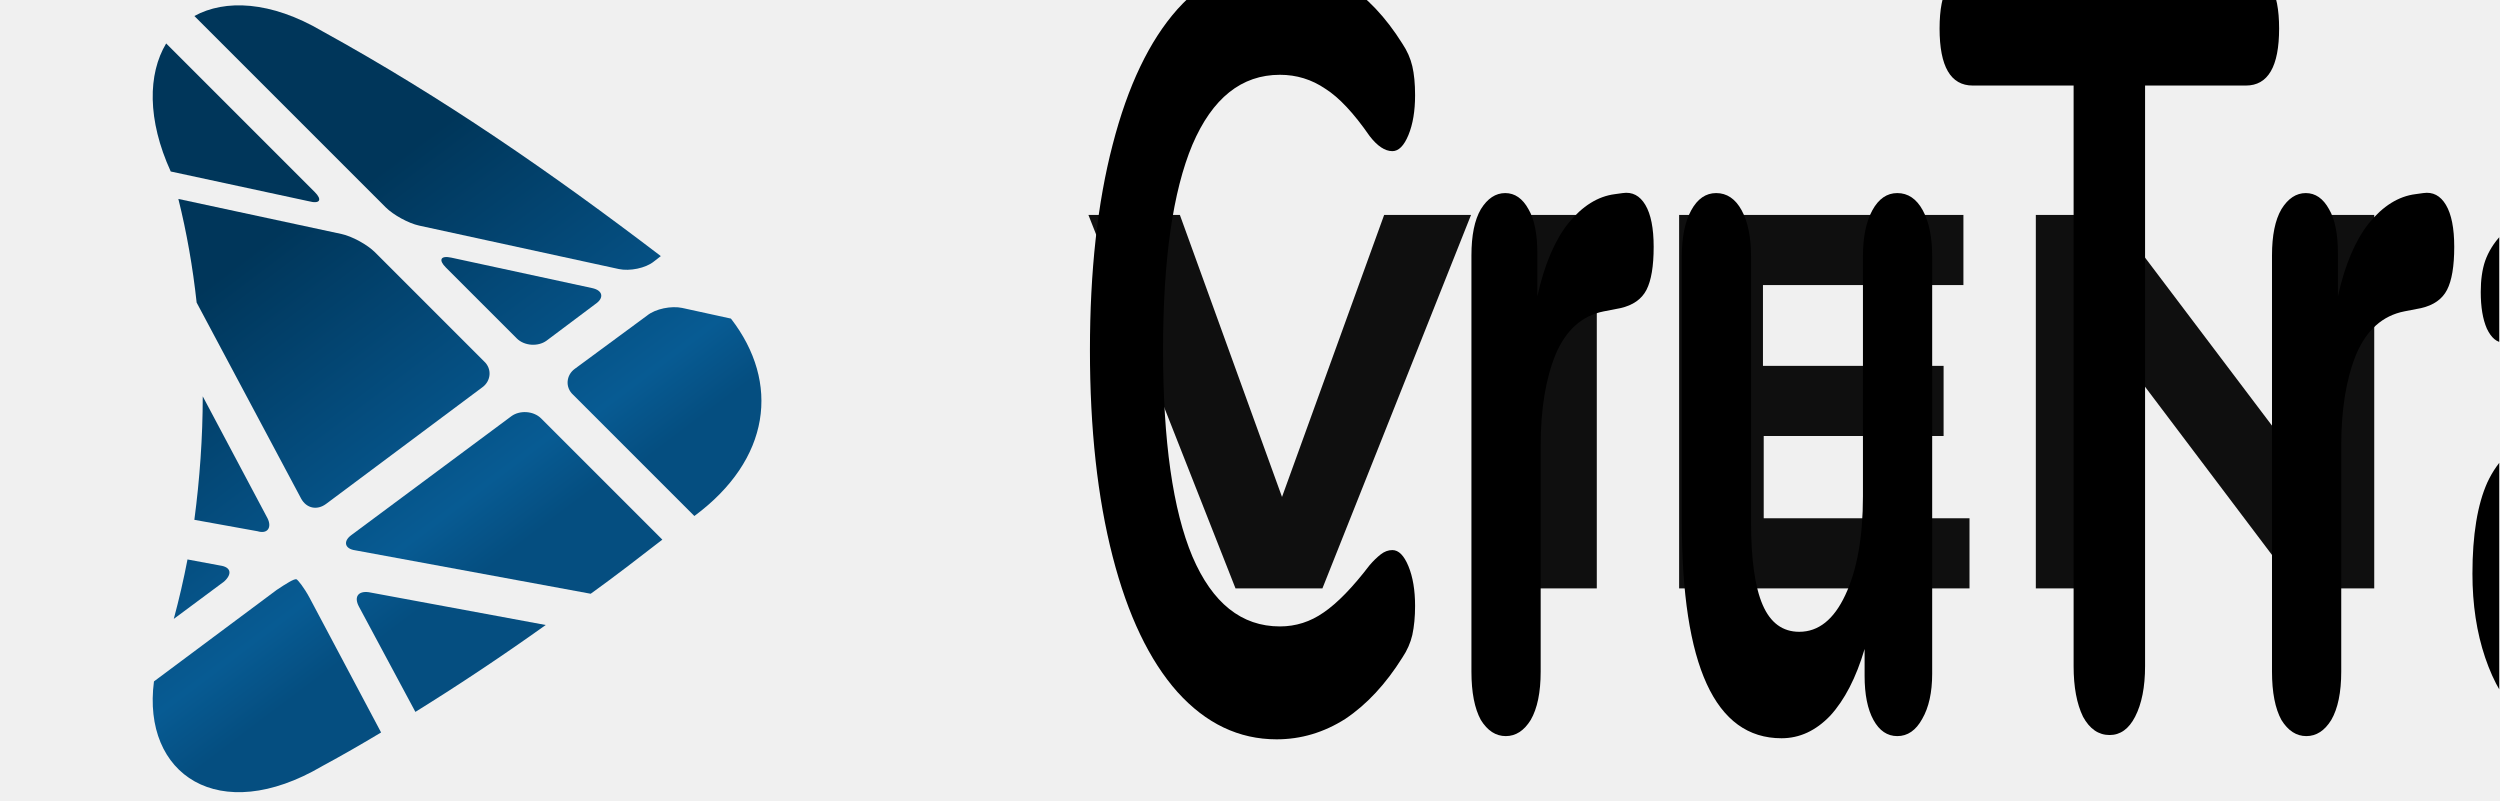
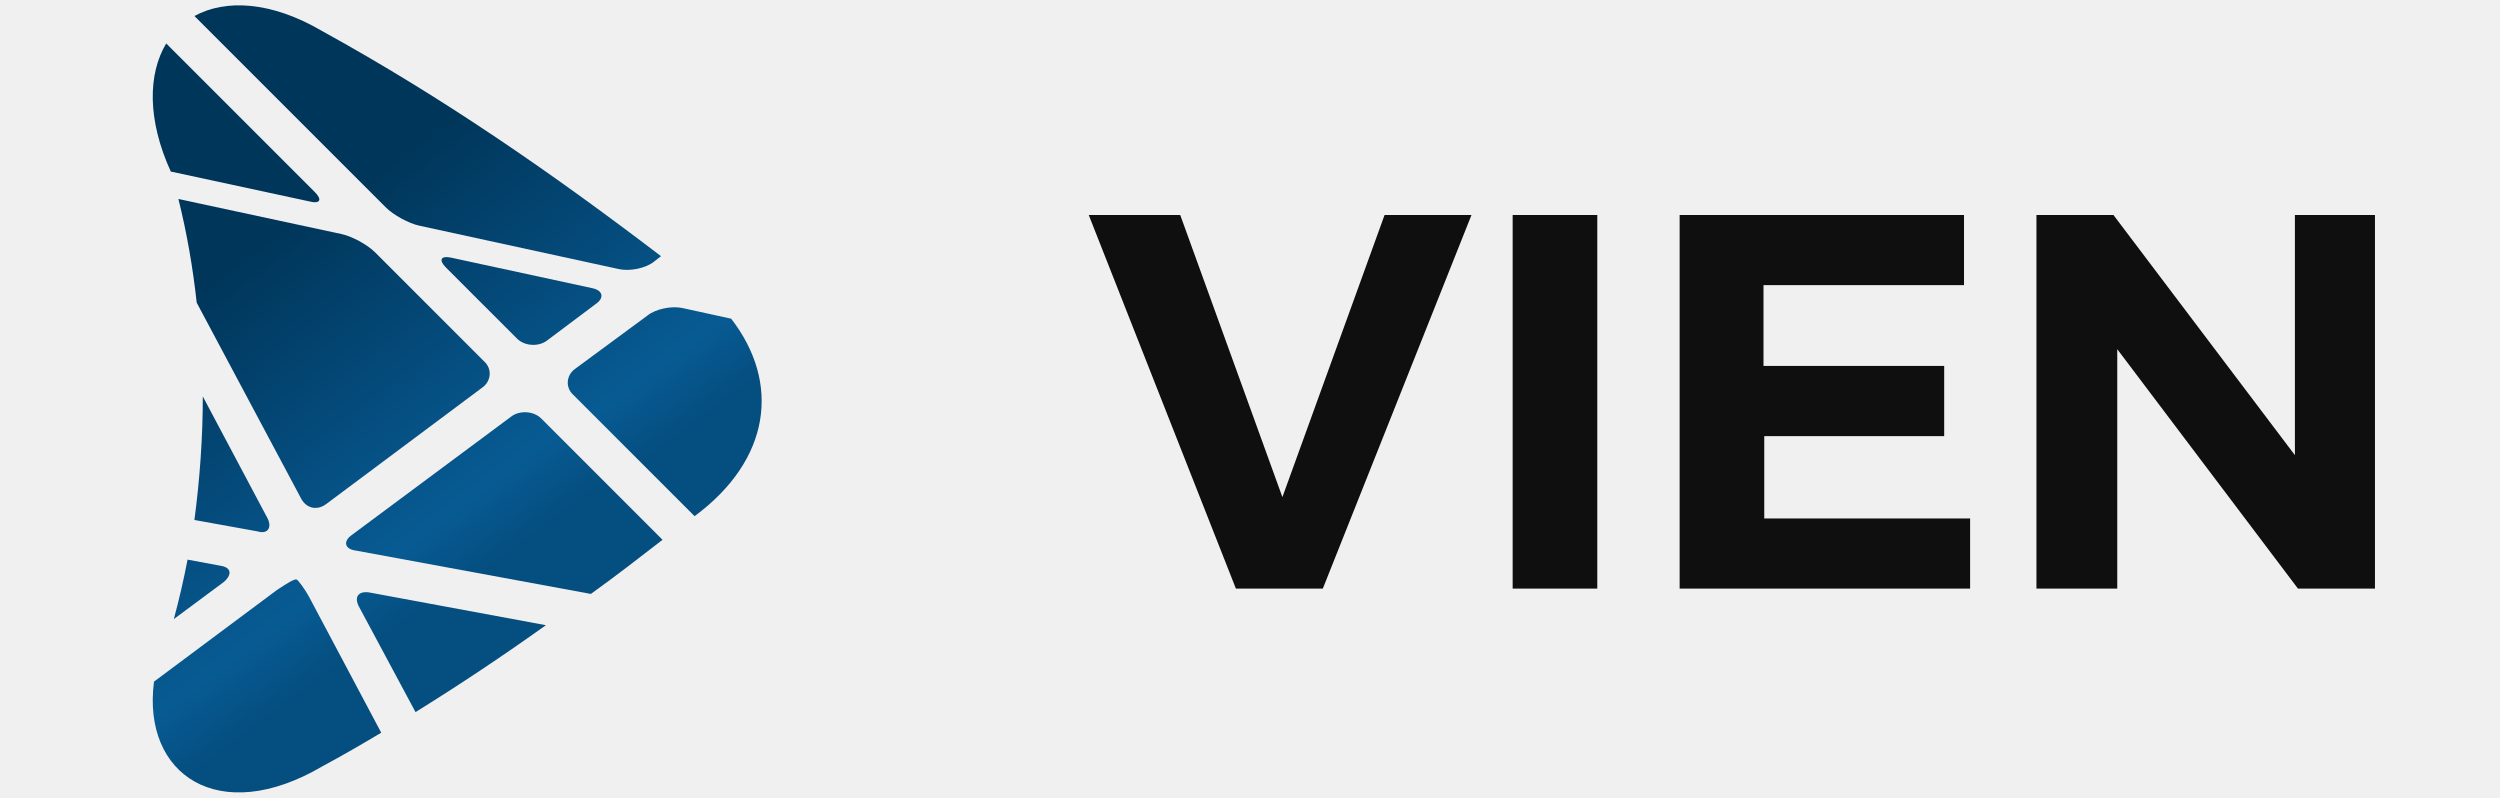
- <svg xmlns="http://www.w3.org/2000/svg" width="328" height="105" viewBox="0 0 328 105" fill="none">
-   <g clip-path="url(#clip0)">
-     <path d="M154.8 28.2L168.2 65.2L181.6 28.2H193L173.5 77.2H162.1L142.8 28.2C142.8 28.2 154.8 28.2 154.8 28.2Z" fill="#0F0F0F" />
-     <path d="M209.5 28.2V77.2H198.4V28.2C198.4 28.2 209.5 28.2 209.5 28.2Z" fill="#0F0F0F" />
-     <path d="M257.6 28.2V37.4H231.3V48H255V57.2H231.4V68H258.4V77.2H220.3V28.2C220.3 28.2 257.6 28.2 257.6 28.2Z" fill="#0F0F0F" />
-     <path d="M277.2 28.2L301 59.7V28.2H311.5V77.2H301.4L277.7 45.8V77.2H267.1V28.2C267.1 28.2 277.2 28.2 277.2 28.2Z" fill="#0F0F0F" />
-     <path d="M47.1 79.6L54.5 93.4C60.3 89.8 66 86 71.6 82L48.4 77.7C47 77.5 46.4 78.3 47.1 79.6Z" fill="url(#paint0_linear)" />
-     <path d="M38.9 76C38.6 75.9 37.5 76.6 36.3 77.4L20.2 89.4C18.6 101.6 28.7 108.5 42.3 100.5C44.9 99.1 47.5 97.6 50 96.1L40.6 78.4C39.9 77.1 39.1 76.1 38.9 76Z" fill="url(#paint1_linear)" />
-     <path d="M84.9 41.4L75.4 48.4C74.3 49.2 74.1 50.8 75.2 51.8L91.1 67.7C101.1 60.3 102.4 50.2 95.9 41.8L89.5 40.4C88.1 40.1 86 40.5 84.9 41.4Z" fill="url(#paint2_linear)" />
-     <path d="M71 54.9C70 53.9 68.2 53.8 67.1 54.6L46.1 70.2C45 71 45.2 72 46.6 72.2L77.5 77.9C80.7 75.6 83.8 73.2 86.9 70.8L71 54.9Z" fill="url(#paint3_linear)" />
-     <path d="M77.7 37.8L59.2 33.8C57.8 33.5 57.5 34.1 58.5 35.1L67.8 44.4C68.8 45.4 70.6 45.5 71.7 44.7L78.1 39.9C79.3 39.1 79.1 38.1 77.7 37.8Z" fill="url(#paint4_linear)" />
-     <path d="M41.3 25.2L21.8 5.7C19.4 9.7 19.3 15.7 22.4 22.5L40.5 26.4C42 26.8 42.3 26.2 41.3 25.2Z" fill="url(#paint5_linear)" />
-     <path d="M35.1 68L26.6 52C26.6 57.4 26.2 62.9 25.5 68.2L33.8 69.7C35.1 70.1 35.7 69.2 35.1 68Z" fill="url(#paint6_linear)" />
-     <path d="M55 29.6L81.2 35.3C82.6 35.6 84.7 35.2 85.8 34.3L86.7 33.6C72.4 22.7 58.1 12.8 42.3 4.1C35.5 0.1 29.5 -0.1 25.5 2.1L50.6 27.2C51.6 28.2 53.6 29.3 55 29.6Z" fill="url(#paint7_linear)" />
-     <path d="M28.9 74.2L24.6 73.4C24.1 76 23.5 78.6 22.8 81.2L29.4 76.3C30.5 75.3 30.3 74.4 28.9 74.2Z" fill="url(#paint8_linear)" />
-     <path d="M39.5 65.4C40.2 66.7 41.6 67 42.8 66.1L63.3 50.8C64.4 50 64.6 48.4 63.5 47.4L49.2 33.1C48.2 32.1 46.2 31 44.8 30.7L23.4 26.1C24.5 30.5 25.3 35.1 25.8 39.7L39.5 65.4Z" fill="url(#paint9_linear)" />
-     <path d="M167.491 97C162.549 97 158.213 94.931 154.482 90.793C150.8 86.654 147.966 80.729 145.98 73.017C143.993 65.304 143 56.275 143 45.929C143 35.584 143.993 26.602 145.98 18.983C147.966 11.271 150.8 5.346 154.482 1.207C158.213 -2.931 162.549 -5 167.491 -5C170.688 -5 173.692 -4.059 176.502 -2.178C179.312 -0.391 181.807 2.242 183.987 5.722C184.617 6.663 185.053 7.65 185.295 8.685C185.538 9.719 185.659 10.989 185.659 12.494C185.659 14.563 185.368 16.303 184.787 17.714C184.205 19.125 183.503 19.83 182.679 19.83C181.71 19.83 180.717 19.172 179.7 17.855C177.616 14.845 175.678 12.776 173.886 11.647C172.093 10.425 170.107 9.813 167.927 9.813C162.888 9.813 159.061 12.87 156.444 18.983C153.877 25.097 152.593 34.079 152.593 45.929C152.593 57.874 153.877 66.903 156.444 73.017C159.061 79.13 162.888 82.187 167.927 82.187C170.01 82.187 171.924 81.575 173.668 80.353C175.46 79.13 177.471 77.061 179.7 74.145C180.184 73.581 180.669 73.111 181.153 72.734C181.638 72.358 182.146 72.17 182.679 72.17C183.503 72.17 184.205 72.876 184.787 74.286C185.368 75.697 185.659 77.437 185.659 79.506C185.659 80.917 185.538 82.187 185.295 83.315C185.053 84.35 184.617 85.338 183.987 86.278C181.807 89.758 179.312 92.439 176.502 94.32C173.692 96.106 170.688 97 167.491 97Z" fill="black" />
-     <path d="M212.892 25.332C214.151 25.144 215.144 25.661 215.871 26.884C216.598 28.107 216.961 29.941 216.961 32.386C216.961 34.925 216.646 36.806 216.017 38.029C215.387 39.252 214.248 40.051 212.601 40.427L210.421 40.851C207.562 41.415 205.455 43.296 204.098 46.494C202.79 49.692 202.136 53.689 202.136 58.486V88.112C202.136 90.84 201.7 92.956 200.828 94.461C199.956 95.871 198.866 96.577 197.558 96.577C196.25 96.577 195.16 95.871 194.287 94.461C193.464 92.956 193.052 90.84 193.052 88.112V33.514C193.052 30.881 193.464 28.859 194.287 27.448C195.16 26.037 196.225 25.332 197.485 25.332C198.745 25.332 199.762 26.037 200.537 27.448C201.312 28.765 201.7 30.693 201.7 33.232V38.876C202.621 34.737 203.977 31.539 205.77 29.282C207.611 27.025 209.646 25.755 211.874 25.473L212.892 25.332Z" fill="black" />
-     <path d="M248.924 25.332C250.329 25.332 251.443 26.084 252.266 27.589C253.09 29.094 253.502 31.116 253.502 33.656V88.394C253.502 90.84 253.066 92.815 252.194 94.32C251.37 95.824 250.28 96.577 248.924 96.577C247.615 96.577 246.574 95.871 245.799 94.461C245.023 93.05 244.636 91.122 244.636 88.676V85.149C243.522 88.912 242.02 91.827 240.13 93.896C238.241 95.871 236.109 96.859 233.735 96.859C225.014 96.859 220.654 87.36 220.654 68.361V33.656C220.654 31.116 221.066 29.094 221.889 27.589C222.713 26.084 223.803 25.332 225.16 25.332C226.565 25.332 227.679 26.084 228.503 27.589C229.326 29.094 229.738 31.116 229.738 33.656V68.502C229.738 73.393 230.247 77.014 231.264 79.365C232.282 81.716 233.88 82.892 236.061 82.892C238.58 82.892 240.59 81.293 242.092 78.095C243.643 74.804 244.418 70.477 244.418 65.116V33.656C244.418 31.116 244.83 29.094 245.653 27.589C246.477 26.084 247.567 25.332 248.924 25.332Z" fill="black" />
-     <path d="M276.782 96.436C275.329 96.436 274.166 95.636 273.294 94.037C272.47 92.344 272.058 90.134 272.058 87.407V11.224H258.832C255.925 11.224 254.472 8.732 254.472 3.747C254.472 -1.238 255.925 -3.73 258.832 -3.73H294.659C297.566 -3.73 299.02 -1.238 299.02 3.747C299.02 8.732 297.566 11.224 294.659 11.224H281.433V87.407C281.433 90.134 280.997 92.344 280.125 94.037C279.301 95.636 278.187 96.436 276.782 96.436Z" fill="black" />
-     <path d="M317.926 25.332C319.186 25.144 320.179 25.661 320.906 26.884C321.632 28.107 321.996 29.941 321.996 32.386C321.996 34.925 321.681 36.806 321.051 38.029C320.421 39.252 319.283 40.051 317.635 40.427L315.455 40.851C312.597 41.415 310.489 43.296 309.133 46.494C307.825 49.692 307.171 53.689 307.171 58.486V88.112C307.171 90.84 306.734 92.956 305.862 94.461C304.99 95.871 303.9 96.577 302.592 96.577C301.284 96.577 300.194 95.871 299.322 94.461C298.498 92.956 298.086 90.84 298.086 88.112V33.514C298.086 30.881 298.498 28.859 299.322 27.448C300.194 26.037 301.26 25.332 302.519 25.332C303.779 25.332 304.797 26.037 305.572 27.448C306.347 28.765 306.734 30.693 306.734 33.232V38.876C307.655 34.737 309.012 31.539 310.804 29.282C312.645 27.025 314.68 25.755 316.909 25.473L317.926 25.332Z" fill="black" />
-     <path d="M341.171 25.05C346.113 25.05 349.771 27.448 352.145 32.245C354.567 36.947 355.778 44.142 355.778 53.83V88.253C355.778 90.793 355.391 92.815 354.615 94.32C353.84 95.73 352.774 96.436 351.418 96.436C350.158 96.436 349.117 95.683 348.293 94.178C347.518 92.674 347.13 90.698 347.13 88.253V85.149C346.307 88.817 344.998 91.686 343.206 93.755C341.462 95.824 339.427 96.859 337.101 96.859C334.727 96.859 332.571 95.918 330.634 94.037C328.696 92.156 327.169 89.57 326.055 86.278C324.941 82.986 324.384 79.318 324.384 75.274C324.384 70.195 325.038 66.198 326.346 63.282C327.702 60.367 329.883 58.25 332.886 56.934C335.89 55.617 340.032 54.959 345.313 54.959H347.13V51.714C347.13 47.105 346.621 43.766 345.604 41.697C344.587 39.534 342.939 38.452 340.662 38.452C339.257 38.452 337.828 38.876 336.375 39.722C334.921 40.474 333.201 41.603 331.215 43.108C329.955 44.331 329.035 44.942 328.453 44.942C327.581 44.942 326.855 44.331 326.273 43.108C325.74 41.885 325.474 40.286 325.474 38.311C325.474 36.712 325.668 35.349 326.055 34.22C326.491 32.997 327.194 31.869 328.163 30.834C329.858 29.047 331.869 27.636 334.194 26.602C336.568 25.567 338.894 25.05 341.171 25.05ZM338.918 84.162C341.341 84.162 343.303 82.61 344.805 79.506C346.355 76.308 347.13 72.217 347.13 67.232V64.27H345.822C342.576 64.27 340.057 64.552 338.264 65.116C336.472 65.68 335.188 66.668 334.412 68.079C333.637 69.49 333.25 71.418 333.25 73.863C333.25 76.873 333.783 79.365 334.849 81.34C335.963 83.221 337.319 84.162 338.918 84.162Z" fill="black" />
-     <path d="M385.649 25.05C389.913 25.05 393.086 27.401 395.169 32.104C397.253 36.806 398.294 43.907 398.294 53.407V88.112C398.294 90.746 397.883 92.815 397.059 94.32C396.284 95.824 395.194 96.577 393.789 96.577C392.384 96.577 391.269 95.824 390.446 94.32C389.622 92.815 389.21 90.746 389.21 88.112V54.394C389.21 49.033 388.677 45.13 387.612 42.685C386.594 40.239 384.971 39.017 382.742 39.017C380.126 39.017 378.019 40.615 376.42 43.813C374.87 47.011 374.094 51.291 374.094 56.651V88.112C374.094 90.746 373.683 92.815 372.859 94.32C372.035 95.824 370.921 96.577 369.516 96.577C368.111 96.577 366.997 95.824 366.173 94.32C365.398 92.815 365.01 90.746 365.01 88.112V33.514C365.01 31.069 365.422 29.094 366.246 27.589C367.069 26.084 368.184 25.332 369.589 25.332C370.848 25.332 371.866 26.084 372.641 27.589C373.465 29 373.876 30.881 373.876 33.232V37.041C375.088 33.185 376.711 30.223 378.746 28.154C380.78 26.084 383.082 25.05 385.649 25.05Z" fill="black" />
-     <path d="M420.384 96.859C415.103 96.859 410.84 94.837 407.594 90.793C406.043 89.005 405.268 86.466 405.268 83.174C405.268 81.293 405.535 79.788 406.068 78.66C406.6 77.437 407.254 76.826 408.03 76.826C408.853 76.826 409.992 77.578 411.445 79.083C412.996 80.494 414.401 81.575 415.66 82.328C416.968 83.08 418.616 83.456 420.602 83.456C422.637 83.456 424.211 82.798 425.326 81.481C426.488 80.165 427.07 78.331 427.07 75.979C427.07 74.38 426.828 73.111 426.343 72.17C425.907 71.23 425.083 70.383 423.872 69.631C422.709 68.784 420.917 67.844 418.495 66.809C414.183 65.116 411.082 62.718 409.192 59.614C407.351 56.51 406.431 52.231 406.431 46.776C406.431 42.638 407.061 38.922 408.32 35.631C409.58 32.245 411.3 29.658 413.48 27.871C415.709 25.99 418.228 25.05 421.038 25.05C423.073 25.05 425.035 25.567 426.925 26.602C428.814 27.542 430.51 28.953 432.012 30.834C433.562 32.715 434.337 35.208 434.337 38.311C434.337 40.192 434.071 41.791 433.538 43.108C433.005 44.331 432.351 44.942 431.576 44.942C431.043 44.942 430.51 44.754 429.977 44.378C429.492 43.907 428.862 43.249 428.087 42.403C426.682 40.992 425.471 39.957 424.454 39.299C423.436 38.546 422.177 38.17 420.675 38.17C418.882 38.17 417.453 38.876 416.387 40.286C415.37 41.697 414.861 43.625 414.861 46.071C414.861 48.422 415.394 50.209 416.46 51.431C417.526 52.654 419.585 53.877 422.637 55.1C425.883 56.416 428.426 57.921 430.267 59.614C432.108 61.307 433.417 63.423 434.192 65.963C435.015 68.502 435.427 71.747 435.427 75.697C435.427 82.093 434.046 87.219 431.285 91.075C428.572 94.931 424.938 96.859 420.384 96.859Z" fill="black" />
-     <path d="M460.743 9.39C458.514 9.672 456.891 10.989 455.874 13.34C454.856 15.692 454.348 19.078 454.348 23.498V26.743H460.525C463.238 26.743 464.594 28.953 464.594 33.373C464.594 37.794 463.238 40.004 460.525 40.004H454.348V88.112C454.348 90.84 453.912 92.909 453.039 94.32C452.216 95.73 451.15 96.436 449.842 96.436C448.534 96.436 447.444 95.73 446.572 94.32C445.7 92.909 445.264 90.84 445.264 88.112V40.004H441.63C438.917 40.004 437.56 37.794 437.56 33.373C437.56 28.953 438.917 26.743 441.63 26.743H445.264V25.755C445.264 16.914 446.45 10.001 448.824 5.017C451.247 -0.062 454.638 -2.931 458.999 -3.589L460.888 -3.871C462.826 -4.154 464.183 -3.73 464.958 -2.602C465.781 -1.567 466.193 0.079 466.193 2.336C466.193 6.38 465.006 8.638 462.632 9.108L460.743 9.39Z" fill="black" />
-     <path d="M496.608 76.826C497.431 76.826 498.085 77.437 498.57 78.66C499.103 79.882 499.369 81.528 499.369 83.597C499.369 86.513 498.473 88.959 496.68 90.934C495.033 92.721 493.168 94.178 491.085 95.307C489.001 96.342 487.015 96.859 485.125 96.859C479.409 96.859 474.879 93.661 471.536 87.266C468.193 80.87 466.521 72.123 466.521 61.025C466.521 53.971 467.248 47.717 468.702 42.261C470.155 36.806 472.19 32.574 474.806 29.564C477.471 26.555 480.474 25.05 483.817 25.05C487.015 25.05 489.801 26.414 492.175 29.141C494.549 31.869 496.39 35.725 497.698 40.709C499.006 45.694 499.66 51.573 499.66 58.344C499.66 62.389 498.739 64.411 496.898 64.411H475.46C475.751 70.9 476.696 75.697 478.294 78.801C479.893 81.811 482.219 83.315 485.271 83.315C486.821 83.315 488.178 82.939 489.341 82.187C490.552 81.434 491.908 80.4 493.41 79.083C494.864 77.578 495.929 76.826 496.608 76.826ZM484.035 37.465C481.565 37.465 479.578 38.97 478.076 41.979C476.623 44.989 475.751 49.315 475.46 54.959H491.884C491.787 49.221 491.06 44.895 489.704 41.979C488.347 38.97 486.458 37.465 484.035 37.465Z" fill="black" />
-     <path d="M526.93 25.332C528.19 25.144 529.183 25.661 529.91 26.884C530.637 28.107 531 29.941 531 32.386C531 34.925 530.685 36.806 530.055 38.029C529.425 39.252 528.287 40.051 526.64 40.427L524.459 40.851C521.601 41.415 519.494 43.296 518.137 46.494C516.829 49.692 516.175 53.689 516.175 58.486V88.112C516.175 90.84 515.739 92.956 514.867 94.461C513.995 95.871 512.905 96.577 511.596 96.577C510.288 96.577 509.198 95.871 508.326 94.461C507.503 92.956 507.091 90.84 507.091 88.112V33.514C507.091 30.881 507.503 28.859 508.326 27.448C509.198 26.037 510.264 25.332 511.524 25.332C512.783 25.332 513.801 26.037 514.576 27.448C515.351 28.765 515.739 30.693 515.739 33.232V38.876C516.659 34.737 518.016 31.539 519.808 29.282C521.649 27.025 523.684 25.755 525.913 25.473L526.93 25.332Z" fill="black" />
+ <svg xmlns="http://www.w3.org/2000/svg" version="1.1" id="Layer_1" x="0px" y="0px" viewBox="0 0 327.9 104.6" style="enable-background:new 0 0 327.9 104.6;" xml:space="preserve">
+   <style type="text/css">
+ 	.st0{fill:#0F0F0F;}
+ 	.st1{fill:url(#SVGID_1_);}
+ 	.st2{fill:url(#SVGID_2_);}
+ 	.st3{fill:url(#SVGID_3_);}
+ 	.st4{fill:url(#SVGID_4_);}
+ 	.st5{fill:url(#SVGID_5_);}
+ 	.st6{fill:url(#SVGID_6_);}
+ 	.st7{fill:url(#SVGID_7_);}
+ 	.st8{fill:url(#SVGID_8_);}
+ 	.st9{fill:url(#SVGID_9_);}
+ 	.st10{fill:url(#SVGID_10_);}
+ </style>
+   <g>
+     <g>
+       <path class="st0" d="M154.8,28.2l13.4,37l13.4-37H193l-19.5,49h-11.4l-19.3-49C142.8,28.2,154.8,28.2,154.8,28.2z" />
+       <path class="st0" d="M209.5,28.2v49h-11.1v-49C198.4,28.2,209.5,28.2,209.5,28.2z" />
+       <path class="st0" d="M257.6,28.2v9.2h-26.3V48H255v9.2h-23.6V68h27v9.2h-38.1v-49C220.3,28.2,257.6,28.2,257.6,28.2z" />
+       <path class="st0" d="M277.2,28.2L301,59.7V28.2h10.5v49h-10.1l-23.7-31.4v31.4h-10.6v-49C267.1,28.2,277.2,28.2,277.2,28.2z" />
+     </g>
  </g>
-   <defs>
-     <linearGradient id="paint0_linear" x1="10.595" y1="18.156" x2="65.265" y2="90.704" gradientUnits="userSpaceOnUse">
-       <stop stop-color="#00365A" />
-       <stop offset="0.25" stop-color="#00365A" />
-       <stop offset="0.571" stop-color="#054E80" />
-       <stop offset="0.735" stop-color="#075B93" />
-       <stop offset="0.839" stop-color="#054E80" />
-       <stop offset="1" stop-color="#054E80" />
+   <g>
+     <linearGradient id="SVGID_1_" gradientUnits="userSpaceOnUse" x1="10.595" y1="18.156" x2="65.265" y2="90.704">
+       <stop offset="0" style="stop-color:#00365A" />
+       <stop offset="0.25" style="stop-color:#00365A" />
+       <stop offset="0.571" style="stop-color:#054E80" />
+       <stop offset="0.735" style="stop-color:#075B93" />
+       <stop offset="0.839" style="stop-color:#054E80" />
+       <stop offset="1" style="stop-color:#054E80" />
    </linearGradient>
-     <linearGradient id="paint1_linear" x1="-8.669" y1="35.617" x2="43.745" y2="105.173" gradientUnits="userSpaceOnUse">
-       <stop stop-color="#00365A" />
-       <stop offset="0.25" stop-color="#00365A" />
-       <stop offset="0.571" stop-color="#054E80" />
-       <stop offset="0.735" stop-color="#075B93" />
-       <stop offset="0.839" stop-color="#054E80" />
-       <stop offset="1" stop-color="#054E80" />
+     <path class="st1" d="M47.1,79.6l7.4,13.8C60.3,89.8,66,86,71.6,82l-23.2-4.3C47,77.5,46.4,78.3,47.1,79.6z" />
+     <linearGradient id="SVGID_2_" gradientUnits="userSpaceOnUse" x1="-8.669" y1="35.617" x2="43.745" y2="105.173">
+       <stop offset="0" style="stop-color:#00365A" />
+       <stop offset="0.25" style="stop-color:#00365A" />
+       <stop offset="0.571" style="stop-color:#054E80" />
+       <stop offset="0.735" style="stop-color:#075B93" />
+       <stop offset="0.839" style="stop-color:#054E80" />
+       <stop offset="1" style="stop-color:#054E80" />
    </linearGradient>
-     <linearGradient id="paint2_linear" x1="48.801" y1="-1.955" x2="99.978" y2="65.959" gradientUnits="userSpaceOnUse">
-       <stop stop-color="#00365A" />
-       <stop offset="0.25" stop-color="#00365A" />
-       <stop offset="0.571" stop-color="#054E80" />
-       <stop offset="0.735" stop-color="#075B93" />
-       <stop offset="0.839" stop-color="#054E80" />
-       <stop offset="1" stop-color="#054E80" />
+     <path class="st2" d="M38.9,76c-0.3-0.1-1.4,0.6-2.6,1.4l-16.1,12c-1.6,12.2,8.5,19.1,22.1,11.1c2.6-1.4,5.2-2.9,7.7-4.4l-9.4-17.7   C39.9,77.1,39.1,76.1,38.9,76z" />
+     <linearGradient id="SVGID_3_" gradientUnits="userSpaceOnUse" x1="48.801" y1="-1.955" x2="99.978" y2="65.959">
+       <stop offset="0" style="stop-color:#00365A" />
+       <stop offset="0.25" style="stop-color:#00365A" />
+       <stop offset="0.571" style="stop-color:#054E80" />
+       <stop offset="0.735" style="stop-color:#075B93" />
+       <stop offset="0.839" style="stop-color:#054E80" />
+       <stop offset="1" style="stop-color:#054E80" />
    </linearGradient>
-     <linearGradient id="paint3_linear" x1="23.411" y1="14.436" x2="75.439" y2="83.48" gradientUnits="userSpaceOnUse">
-       <stop stop-color="#00365A" />
-       <stop offset="0.25" stop-color="#00365A" />
-       <stop offset="0.571" stop-color="#054E80" />
-       <stop offset="0.735" stop-color="#075B93" />
-       <stop offset="0.839" stop-color="#054E80" />
-       <stop offset="1" stop-color="#054E80" />
+     <path class="st3" d="M84.9,41.4l-9.5,7c-1.1,0.8-1.3,2.4-0.2,3.4l15.9,15.9c10-7.4,11.3-17.5,4.8-25.9l-6.4-1.4   C88.1,40.1,86,40.5,84.9,41.4z" />
+     <linearGradient id="SVGID_4_" gradientUnits="userSpaceOnUse" x1="23.411" y1="14.436" x2="75.439" y2="83.48">
+       <stop offset="0" style="stop-color:#00365A" />
+       <stop offset="0.25" style="stop-color:#00365A" />
+       <stop offset="0.571" style="stop-color:#054E80" />
+       <stop offset="0.735" style="stop-color:#075B93" />
+       <stop offset="0.839" style="stop-color:#054E80" />
+       <stop offset="1" style="stop-color:#054E80" />
    </linearGradient>
-     <linearGradient id="paint4_linear" x1="41.303" y1="0.522" x2="94.374" y2="70.95" gradientUnits="userSpaceOnUse">
-       <stop stop-color="#00365A" />
-       <stop offset="0.25" stop-color="#00365A" />
-       <stop offset="0.571" stop-color="#054E80" />
-       <stop offset="0.735" stop-color="#075B93" />
-       <stop offset="0.839" stop-color="#054E80" />
-       <stop offset="1" stop-color="#054E80" />
+     <path class="st4" d="M71,54.9c-1-1-2.8-1.1-3.9-0.3L46.1,70.2c-1.1,0.8-0.9,1.8,0.5,2l30.9,5.7c3.2-2.3,6.3-4.7,9.4-7.1L71,54.9z" />
+     <linearGradient id="SVGID_5_" gradientUnits="userSpaceOnUse" x1="41.303" y1="0.522" x2="94.374" y2="70.95">
+       <stop offset="0" style="stop-color:#00365A" />
+       <stop offset="0.25" style="stop-color:#00365A" />
+       <stop offset="0.571" style="stop-color:#054E80" />
+       <stop offset="0.735" style="stop-color:#075B93" />
+       <stop offset="0.839" style="stop-color:#054E80" />
+       <stop offset="1" style="stop-color:#054E80" />
    </linearGradient>
-     <linearGradient id="paint5_linear" x1="24.093" y1="13.524" x2="76.617" y2="83.226" gradientUnits="userSpaceOnUse">
-       <stop stop-color="#00365A" />
-       <stop offset="0.25" stop-color="#00365A" />
-       <stop offset="0.571" stop-color="#054E80" />
-       <stop offset="0.735" stop-color="#075B93" />
-       <stop offset="0.839" stop-color="#054E80" />
-       <stop offset="1" stop-color="#054E80" />
+     <path class="st5" d="M77.7,37.8l-18.5-4c-1.4-0.3-1.7,0.3-0.7,1.3l9.3,9.3c1,1,2.8,1.1,3.9,0.3l6.4-4.8   C79.3,39.1,79.1,38.1,77.7,37.8z" />
+     <linearGradient id="SVGID_6_" gradientUnits="userSpaceOnUse" x1="24.093" y1="13.524" x2="76.617" y2="83.226">
+       <stop offset="0" style="stop-color:#00365A" />
+       <stop offset="0.25" style="stop-color:#00365A" />
+       <stop offset="0.571" style="stop-color:#054E80" />
+       <stop offset="0.735" style="stop-color:#075B93" />
+       <stop offset="0.839" style="stop-color:#054E80" />
+       <stop offset="1" style="stop-color:#054E80" />
    </linearGradient>
-     <linearGradient id="paint6_linear" x1="2.325" y1="28.73" x2="53.967" y2="97.263" gradientUnits="userSpaceOnUse">
-       <stop stop-color="#00365A" />
-       <stop offset="0.25" stop-color="#00365A" />
-       <stop offset="0.571" stop-color="#054E80" />
-       <stop offset="0.735" stop-color="#075B93" />
-       <stop offset="0.839" stop-color="#054E80" />
-       <stop offset="1" stop-color="#054E80" />
+     <path class="st6" d="M41.3,25.2L21.8,5.7c-2.4,4-2.5,10,0.6,16.8l18.1,3.9C42,26.8,42.3,26.2,41.3,25.2z" />
+     <linearGradient id="SVGID_7_" gradientUnits="userSpaceOnUse" x1="2.325" y1="28.73" x2="53.967" y2="97.263">
+       <stop offset="0" style="stop-color:#00365A" />
+       <stop offset="0.25" style="stop-color:#00365A" />
+       <stop offset="0.571" style="stop-color:#054E80" />
+       <stop offset="0.735" style="stop-color:#075B93" />
+       <stop offset="0.839" style="stop-color:#054E80" />
+       <stop offset="1" style="stop-color:#054E80" />
    </linearGradient>
-     <linearGradient id="paint7_linear" x1="42.665" y1="0.07" x2="96.162" y2="71.063" gradientUnits="userSpaceOnUse">
-       <stop stop-color="#00365A" />
-       <stop offset="0.25" stop-color="#00365A" />
-       <stop offset="0.571" stop-color="#054E80" />
-       <stop offset="0.735" stop-color="#075B93" />
-       <stop offset="0.839" stop-color="#054E80" />
-       <stop offset="1" stop-color="#054E80" />
+     <path class="st7" d="M35.1,68L26.6,52c0,5.4-0.4,10.9-1.1,16.2l8.3,1.5C35.1,70.1,35.7,69.2,35.1,68z" />
+     <linearGradient id="SVGID_8_" gradientUnits="userSpaceOnUse" x1="42.665" y1="7.043552e-02" x2="96.162" y2="71.063">
+       <stop offset="0" style="stop-color:#00365A" />
+       <stop offset="0.25" style="stop-color:#00365A" />
+       <stop offset="0.571" style="stop-color:#054E80" />
+       <stop offset="0.735" style="stop-color:#075B93" />
+       <stop offset="0.839" style="stop-color:#054E80" />
+       <stop offset="1" style="stop-color:#054E80" />
    </linearGradient>
-     <linearGradient id="paint8_linear" x1="-5.17" y1="36.09" x2="44.443" y2="101.929" gradientUnits="userSpaceOnUse">
-       <stop stop-color="#00365A" />
-       <stop offset="0.25" stop-color="#00365A" />
-       <stop offset="0.571" stop-color="#054E80" />
-       <stop offset="0.735" stop-color="#075B93" />
-       <stop offset="0.839" stop-color="#054E80" />
-       <stop offset="1" stop-color="#054E80" />
+     <path class="st8" d="M55,29.6l26.2,5.7c1.4,0.3,3.5-0.1,4.6-1l0.9-0.7C72.4,22.7,58.1,12.8,42.3,4.1c-6.8-4-12.8-4.2-16.8-2   l25.1,25.1C51.6,28.2,53.6,29.3,55,29.6z" />
+     <linearGradient id="SVGID_9_" gradientUnits="userSpaceOnUse" x1="-5.17" y1="36.09" x2="44.443" y2="101.928">
+       <stop offset="0" style="stop-color:#00365A" />
+       <stop offset="0.25" style="stop-color:#00365A" />
+       <stop offset="0.571" style="stop-color:#054E80" />
+       <stop offset="0.735" style="stop-color:#075B93" />
+       <stop offset="0.839" style="stop-color:#054E80" />
+       <stop offset="1" style="stop-color:#054E80" />
    </linearGradient>
-     <linearGradient id="paint9_linear" x1="20.644" y1="15.426" x2="72.499" y2="84.24" gradientUnits="userSpaceOnUse">
-       <stop stop-color="#00365A" />
-       <stop offset="0.25" stop-color="#00365A" />
-       <stop offset="0.571" stop-color="#054E80" />
-       <stop offset="0.735" stop-color="#075B93" />
-       <stop offset="0.839" stop-color="#054E80" />
-       <stop offset="1" stop-color="#054E80" />
+     <path class="st9" d="M28.9,74.2l-4.3-0.8c-0.5,2.6-1.1,5.2-1.8,7.8l6.6-4.9C30.5,75.3,30.3,74.4,28.9,74.2z" />
+     <linearGradient id="SVGID_10_" gradientUnits="userSpaceOnUse" x1="20.644" y1="15.426" x2="72.499" y2="84.24">
+       <stop offset="0" style="stop-color:#00365A" />
+       <stop offset="0.25" style="stop-color:#00365A" />
+       <stop offset="0.571" style="stop-color:#054E80" />
+       <stop offset="0.735" style="stop-color:#075B93" />
+       <stop offset="0.839" style="stop-color:#054E80" />
+       <stop offset="1" style="stop-color:#054E80" />
    </linearGradient>
-     <clipPath id="clip0">
-       <rect width="327.9" height="104.6" fill="white" />
-     </clipPath>
-   </defs>
+     <path class="st10" d="M39.5,65.4c0.7,1.3,2.1,1.6,3.3,0.7l20.5-15.3c1.1-0.8,1.3-2.4,0.2-3.4L49.2,33.1c-1-1-3-2.1-4.4-2.4   l-21.4-4.6c1.1,4.4,1.9,9,2.4,13.6L39.5,65.4z" />
+   </g>
</svg>
